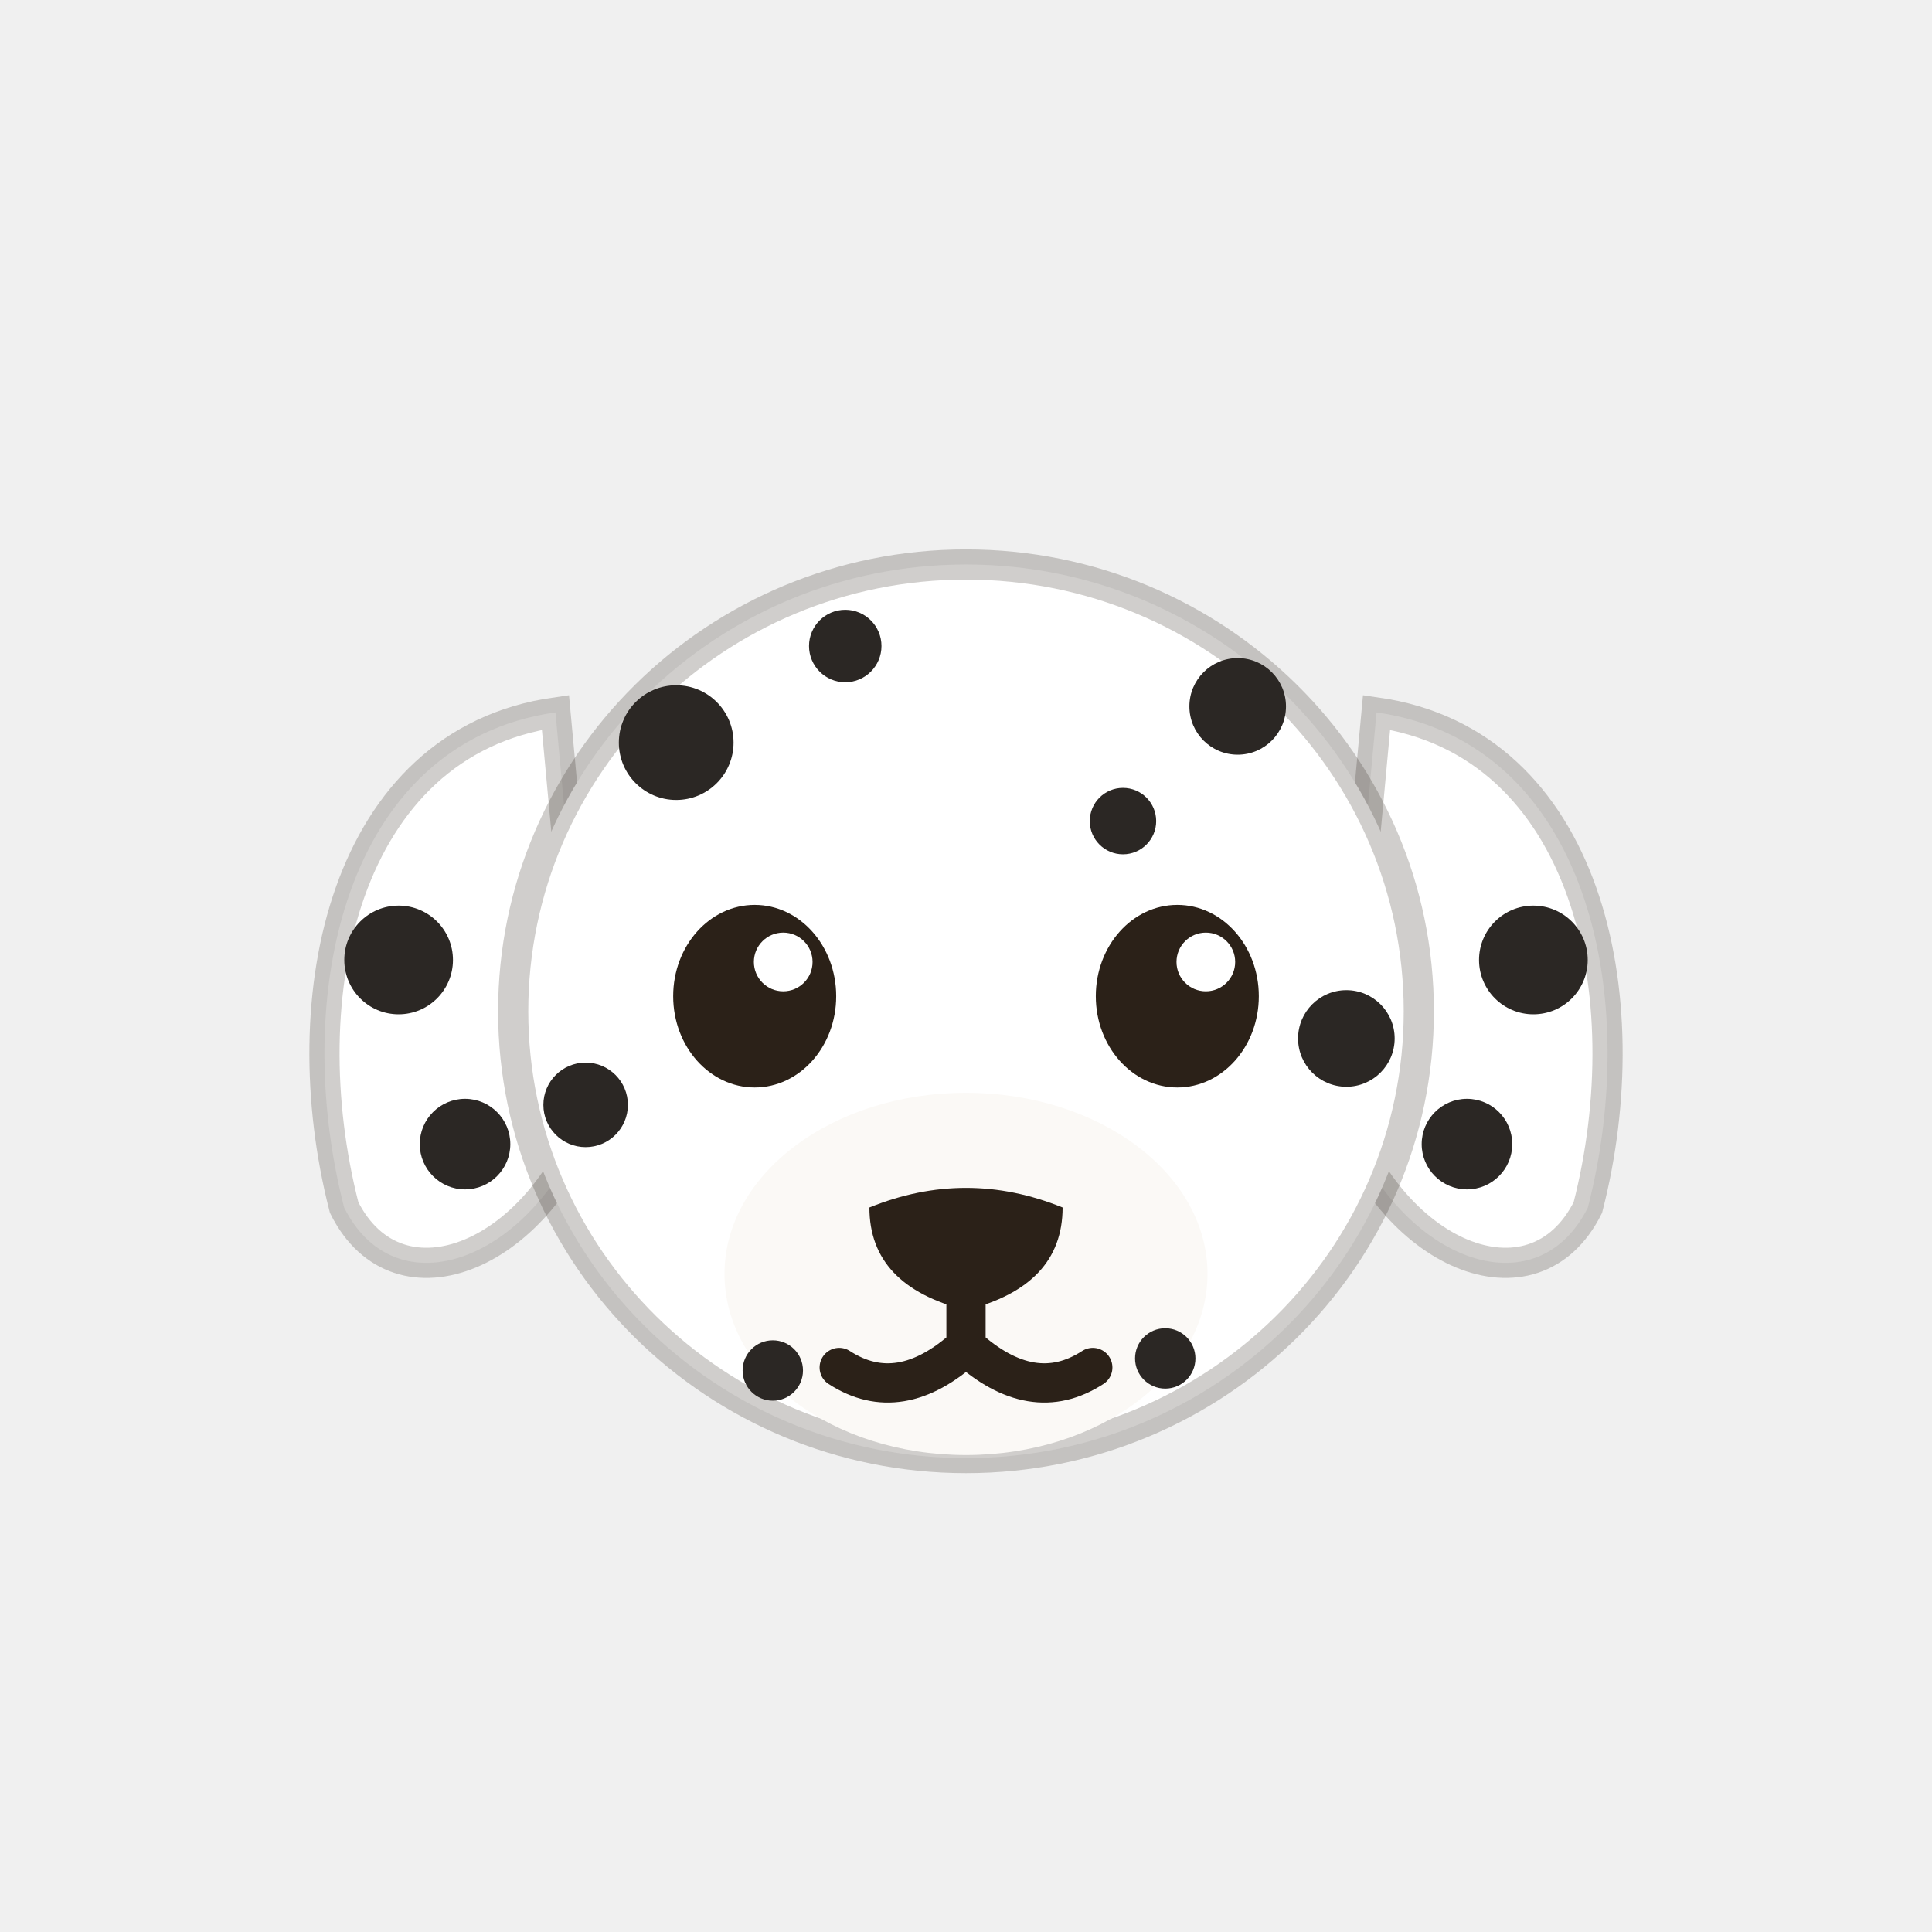
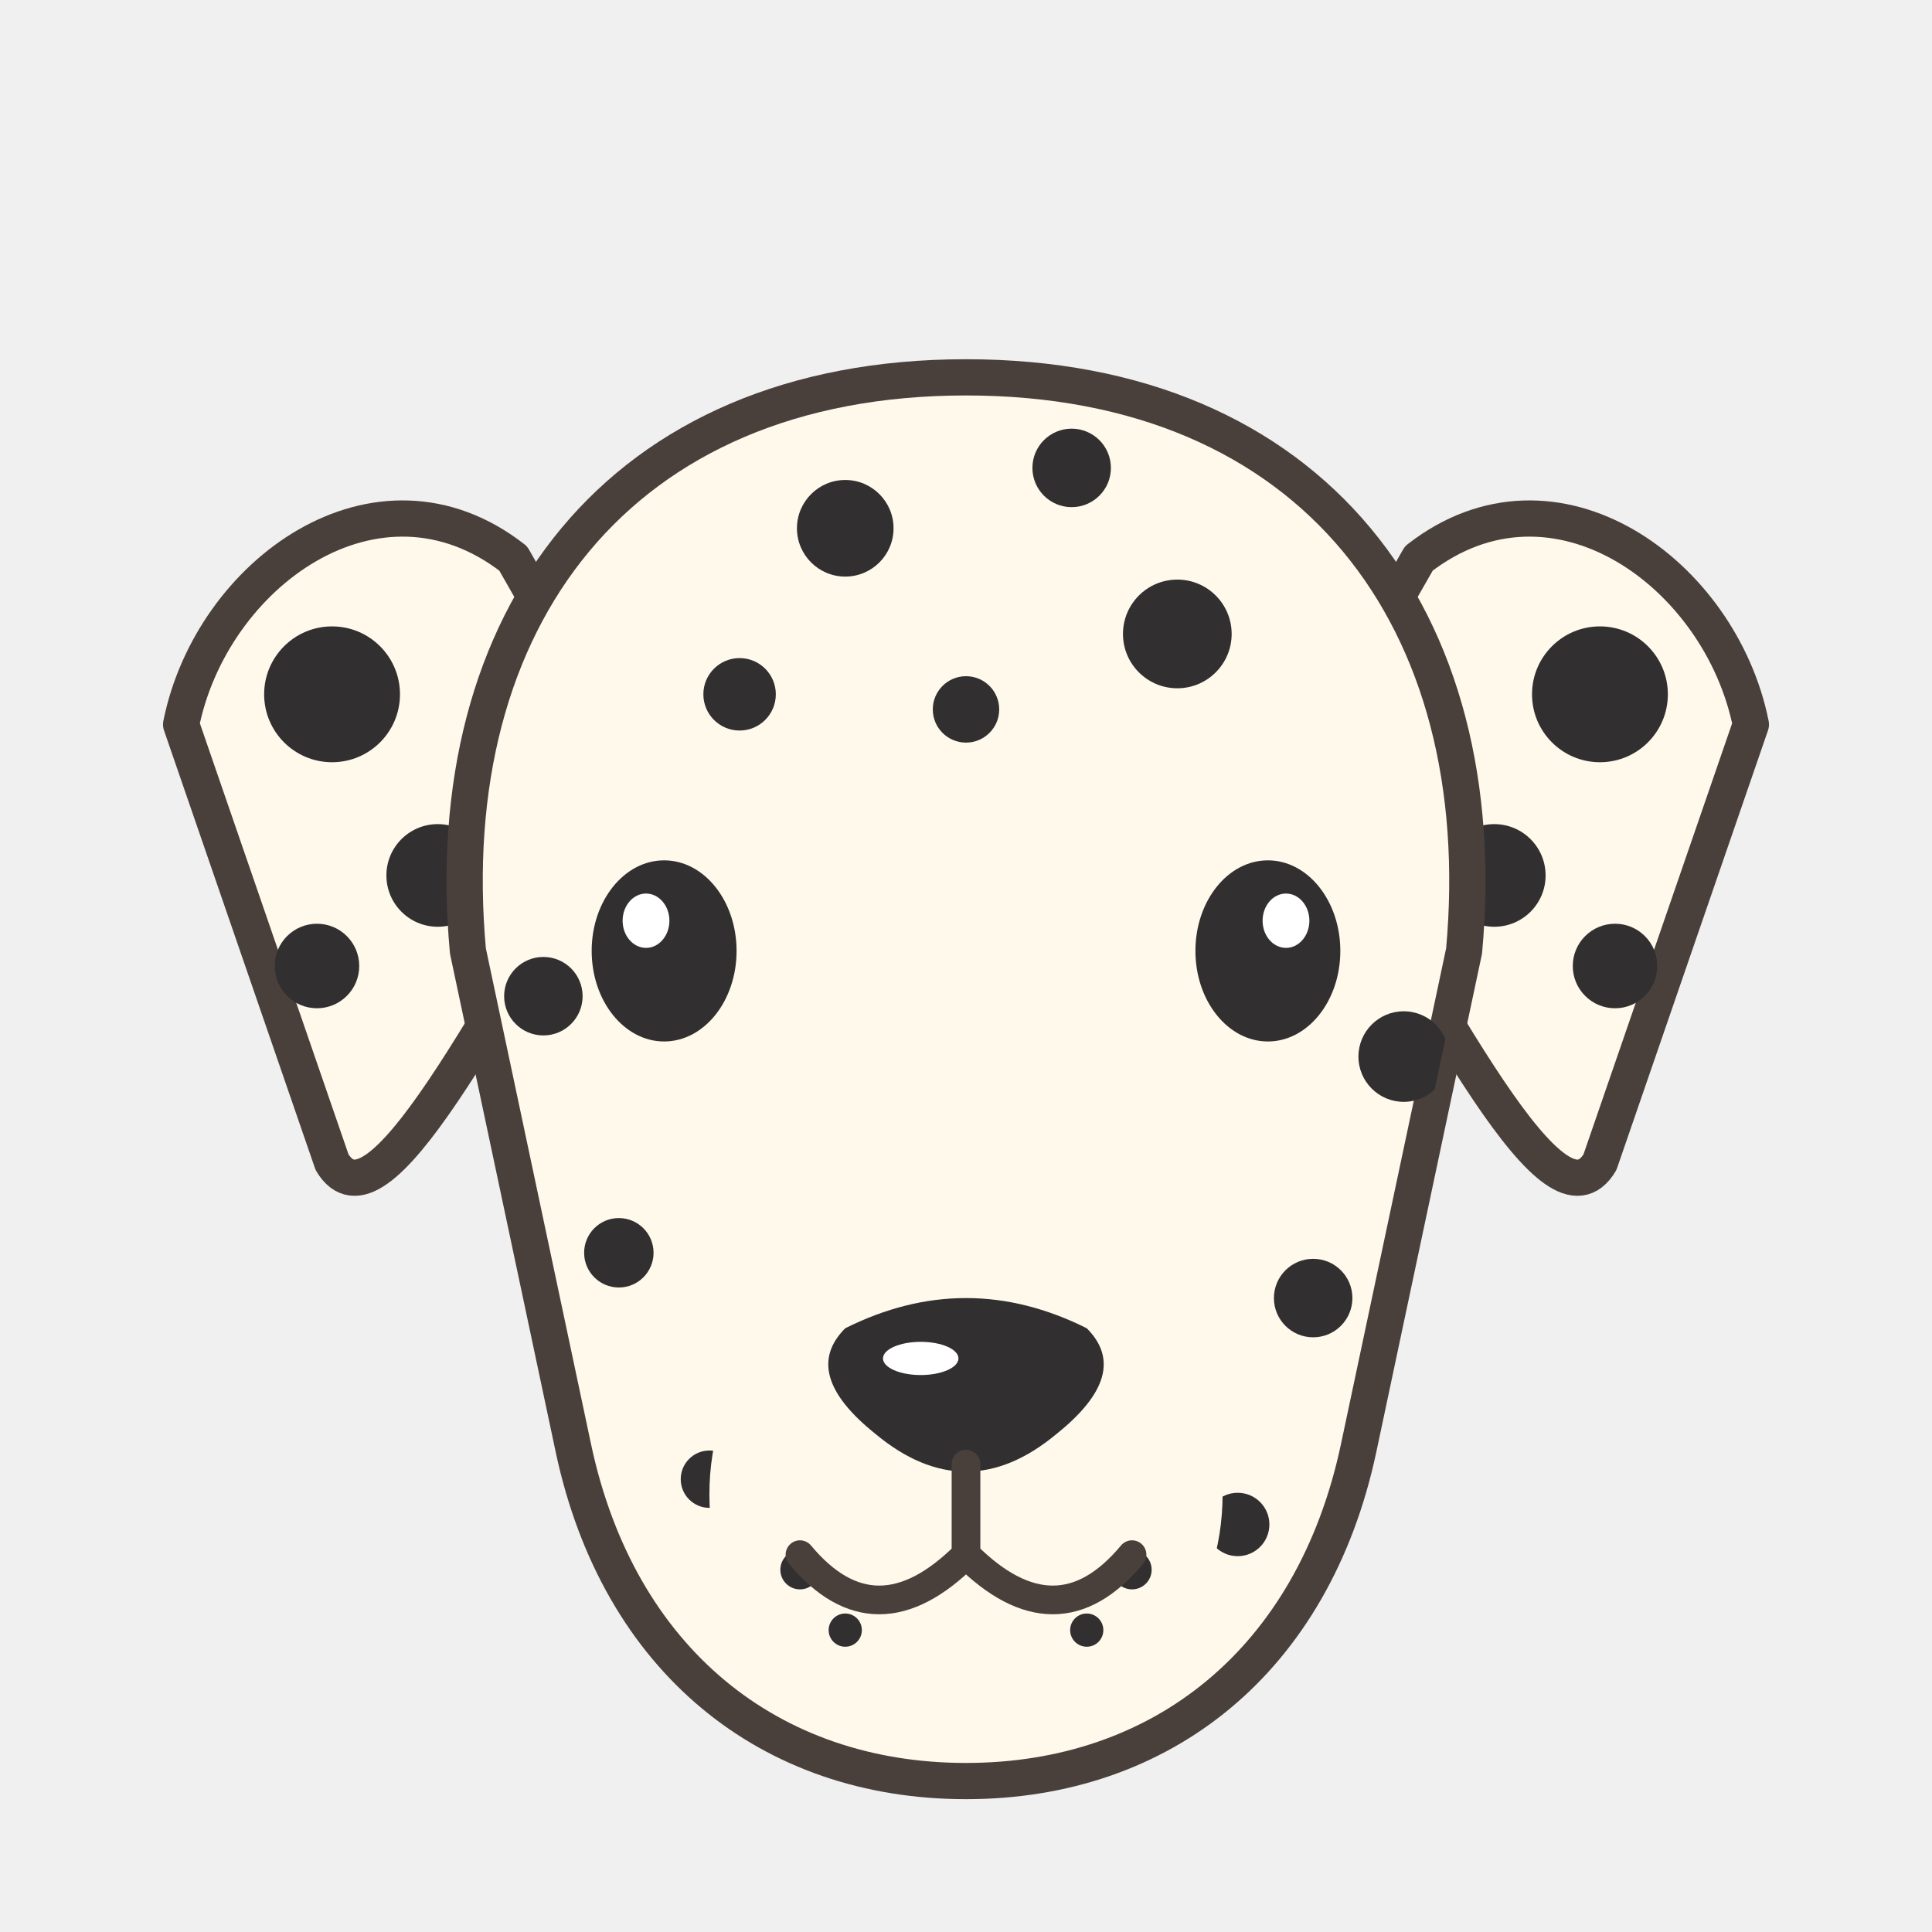
- <svg xmlns="http://www.w3.org/2000/svg" viewBox="0 0 64 64" role="img" aria-label="Dalmatian">
-   <path d="M18.4 23.6C11.4 24.6 9.6 33 11.4 40C13.2 43.6 18 41.6 19.6 36.6Z" fill="#FFFFFF" stroke="rgba(43,33,24,.22)" stroke-width="1" />
-   <g transform="translate(64 0) scale(-1 1)">
-     <path d="M18.4 23.6C11.4 24.6 9.6 33 11.4 40C13.2 43.6 18 41.6 19.6 36.6Z" fill="#FFFFFF" stroke="rgba(43,33,24,.22)" stroke-width="1" />
+ <svg xmlns="http://www.w3.org/2000/svg" width="128" height="128" viewBox="0 0 128 128" fill="none">
+   <path d="M34 37C25 30 14 38 12 48L22 77C25 82 32 68 42 51L34 37Z" fill="#FFF9EC" stroke-width="2.4" stroke-linecap="round" stroke-linejoin="round" stroke="#4A403B" />
+   <path d="M94 37C103 30 114 38 116 48L106 77C103 82 96 68 86 51L94 37Z" fill="#FFF9EC" stroke-width="2.4" stroke-linecap="round" stroke-linejoin="round" stroke="#4A403B" />
+   <mask id="mask_dal_ears" style="mask-type:luminance" maskUnits="userSpaceOnUse" x="11" y="30" width="106" height="52">
+     <path d="M34 37C25 30 14 38 12 48L22 77C25 82 32 68 42 51L34 37Z" fill="white" />
+     <path d="M94 37C103 30 114 38 116 48L106 77C103 82 96 68 86 51L94 37Z" fill="white" />
+   </mask>
+   <g mask="url(#mask_dal_ears)">
+     <circle cx="22" cy="46" r="4.5" fill="#322F30" />
+     <circle cx="29" cy="58" r="3.4" fill="#322F30" />
+     <circle cx="21" cy="64" r="2.8" fill="#322F30" />
+     <circle cx="106" cy="46" r="4.5" fill="#322F30" />
+     <circle cx="99" cy="58" r="3.4" fill="#322F30" />
+     <circle cx="107" cy="64" r="2.8" fill="#322F30" />
  </g>
-   <path d="M13.2 30a1.8 1.8 0 1 0 0.01 0ZM15.4 36.4a1.5 1.5 0 1 0 0.01 0Z" fill="#2B2724" />
-   <g transform="translate(64 0) scale(-1 1)">
-     <path d="M13.2 30a1.8 1.8 0 1 0 0.01 0ZM15.4 36.4a1.5 1.5 0 1 0 0.01 0Z" fill="#2B2724" />
+   <path d="M64 25C87 25 99 41 97 63L90 96C87 110 77 118 64 118C51 118 41 110 38 96L31 63C29 41 41 25 64 25Z" fill="#FFF9EC" stroke-width="2.4" stroke-linecap="round" stroke-linejoin="round" stroke="#4A403B" />
+   <mask id="mask_dal_head" style="mask-type:luminance" maskUnits="userSpaceOnUse" x="30" y="25" width="68" height="93">
+     <path d="M64 25C87 25 99 41 97 63L90 96C87 110 77 118 64 118C51 118 41 110 38 96L31 63C29 41 41 25 64 25Z" fill="white" />
+   </mask>
+   <g mask="url(#mask_dal_head)">
+     <circle cx="56" cy="35" r="3.2" fill="#322F30" />
+     <circle cx="71" cy="31" r="2.6" fill="#322F30" />
+     <circle cx="78" cy="42" r="3.6" fill="#322F30" />
+     <circle cx="49" cy="46" r="2.4" fill="#322F30" />
+     <circle cx="64" cy="47" r="2.2" fill="#322F30" />
+     <circle cx="36" cy="66" r="2.6" fill="#322F30" />
+     <circle cx="93" cy="70" r="3" fill="#322F30" />
+     <circle cx="41" cy="83" r="2.3" fill="#322F30" />
+     <circle cx="87" cy="86" r="2.6" fill="#322F30" />
+     <circle cx="47" cy="98" r="1.9" fill="#322F30" />
+     <circle cx="82" cy="101" r="2.1" fill="#322F30" />
  </g>
-   <ellipse cx="32" cy="33.5" rx="15" ry="14.8" fill="#FFFFFF" stroke="rgba(43,33,24,.22)" stroke-width="1" />
-   <circle cx="22.4" cy="24.6" r="1.9" fill="#2B2724" />
-   <circle cx="41" cy="23.4" r="1.6" fill="#2B2724" />
-   <circle cx="28" cy="21.4" r="1.2" fill="#2B2724" />
-   <circle cx="44.6" cy="34.4" r="1.6" fill="#2B2724" />
-   <circle cx="19.4" cy="36.6" r="1.4" fill="#2B2724" />
-   <circle cx="37.2" cy="27.2" r="1.1" fill="#2B2724" />
-   <ellipse cx="32" cy="42.2" rx="8" ry="6" fill="#FBF9F6" />
-   <circle cx="25.6" cy="45.4" r="1" fill="#2B2724" />
-   <circle cx="38.6" cy="45" r="1" fill="#2B2724" />
-   <ellipse cx="25" cy="33" rx="2.7" ry="3.024" fill="#2B2118" />
-   <circle cx="25.945" cy="31.866" r="0.972" fill="#fff" />
-   <ellipse cx="39" cy="33" rx="2.7" ry="3.024" fill="#2B2118" />
-   <circle cx="39.945" cy="31.866" r="0.972" fill="#fff" />
-   <path d="M32 43.2v1.4m0 0q-2.2 2 -4.2 .7m4.2 -.7q2.2 2 4.2 .7" stroke="#2B2118" stroke-width="1.3" stroke-linecap="round" fill="none" />
-   <path d="M28.8 40q3.2 -1.3 6.4 0q0 2.6 -3.2 3.4q-3.2 -.8 -3.2 -3.4z" fill="#2B2118" />
+   <path d="M44 69C46.651 69 48.8 66.314 48.8 63C48.8 59.686 46.651 57 44 57C41.349 57 39.2 59.686 39.2 63C39.2 66.314 41.349 69 44 69Z" fill="#322F30" />
+   <path d="M84 69C86.651 69 88.8 66.314 88.8 63C88.8 59.686 86.651 57 84 57C81.349 57 79.2 59.686 79.2 63C79.2 66.314 81.349 69 84 69Z" fill="#322F30" />
+   <path d="M42.8 62.8C43.656 62.8 44.35 61.994 44.35 61C44.35 60.006 43.656 59.2 42.8 59.2C41.944 59.2 41.25 60.006 41.25 61C41.25 61.994 41.944 62.8 42.8 62.8Z" fill="white" />
+   <path d="M85.2 62.8C84.344 62.8 83.65 61.994 83.65 61C83.65 60.006 84.344 59.2 85.2 59.2C86.056 59.2 86.75 60.006 86.75 61C86.75 61.994 86.056 62.8 85.2 62.8Z" fill="white" />
+   <path d="M57 112C62.523 112 67 106.18 67 99C67 91.82 62.523 86 57 86C51.477 86 47 91.82 47 99C47 106.18 51.477 112 57 112Z" fill="#FFF9EC" />
+   <path d="M71 112C76.523 112 81 106.18 81 99C81 91.82 76.523 86 71 86C65.477 86 61 91.82 61 99C61 106.18 65.477 112 71 112Z" fill="#FFF9EC" />
+   <circle cx="53" cy="104" r="1.3" fill="#322F30" />
+   <circle cx="56" cy="108" r="1.1" fill="#322F30" />
+   <circle cx="75" cy="104" r="1.3" fill="#322F30" />
+   <circle cx="72" cy="108" r="1.1" fill="#322F30" />
+   <path d="M56 88C61.333 85.333 66.667 85.333 72 88C74 90 73.333 92.333 70 95C66 98.333 62 98.333 58 95C54.667 92.333 54 90 56 88Z" fill="#322F30" />
+   <path d="M61 91.1C62.381 91.1 63.5 90.607 63.5 90C63.5 89.392 62.381 88.9 61 88.9C59.619 88.9 58.5 89.392 58.5 90C58.5 90.607 59.619 91.1 61 91.1Z" fill="white" />
+   <path d="M64 97V103M64 103C60 107 56.333 107 53 103M64 103C68 107 71.667 107 75 103" stroke-width="1.9" stroke-linecap="round" stroke-linejoin="round" stroke="#4A403B" />
</svg>
